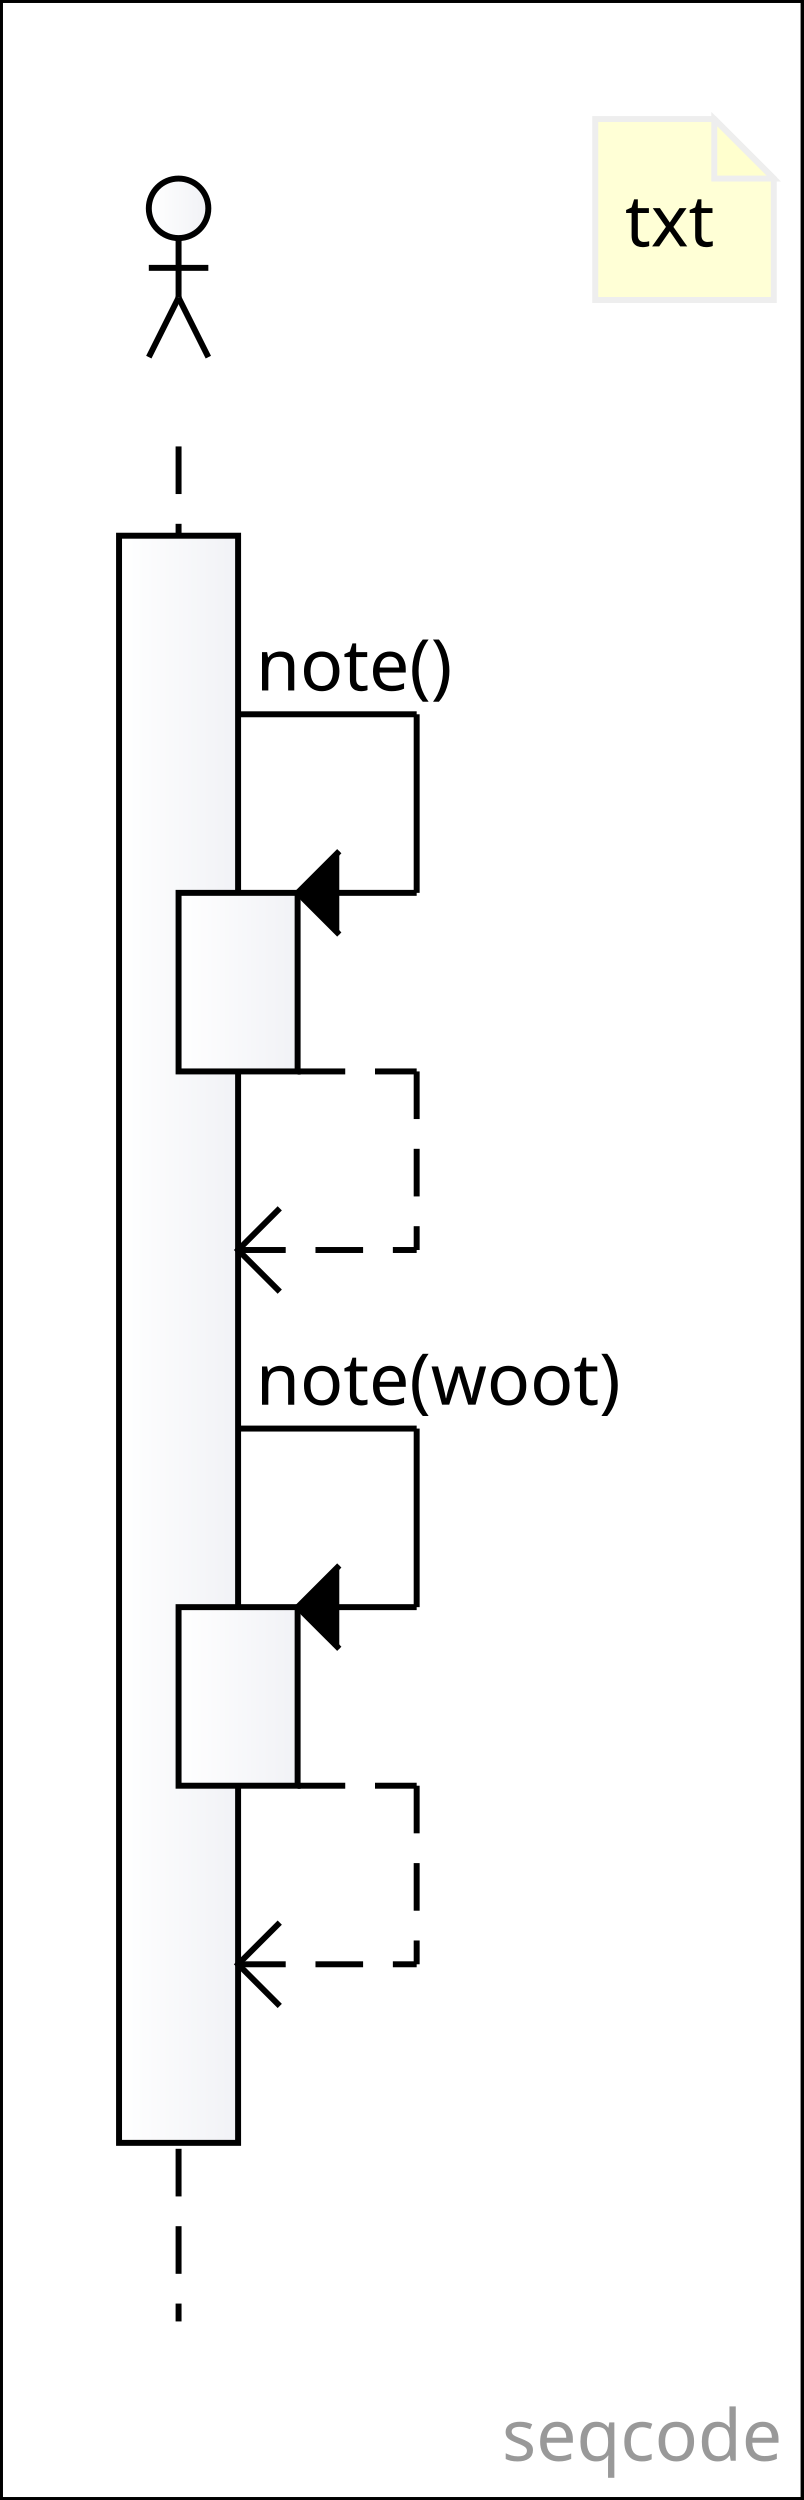
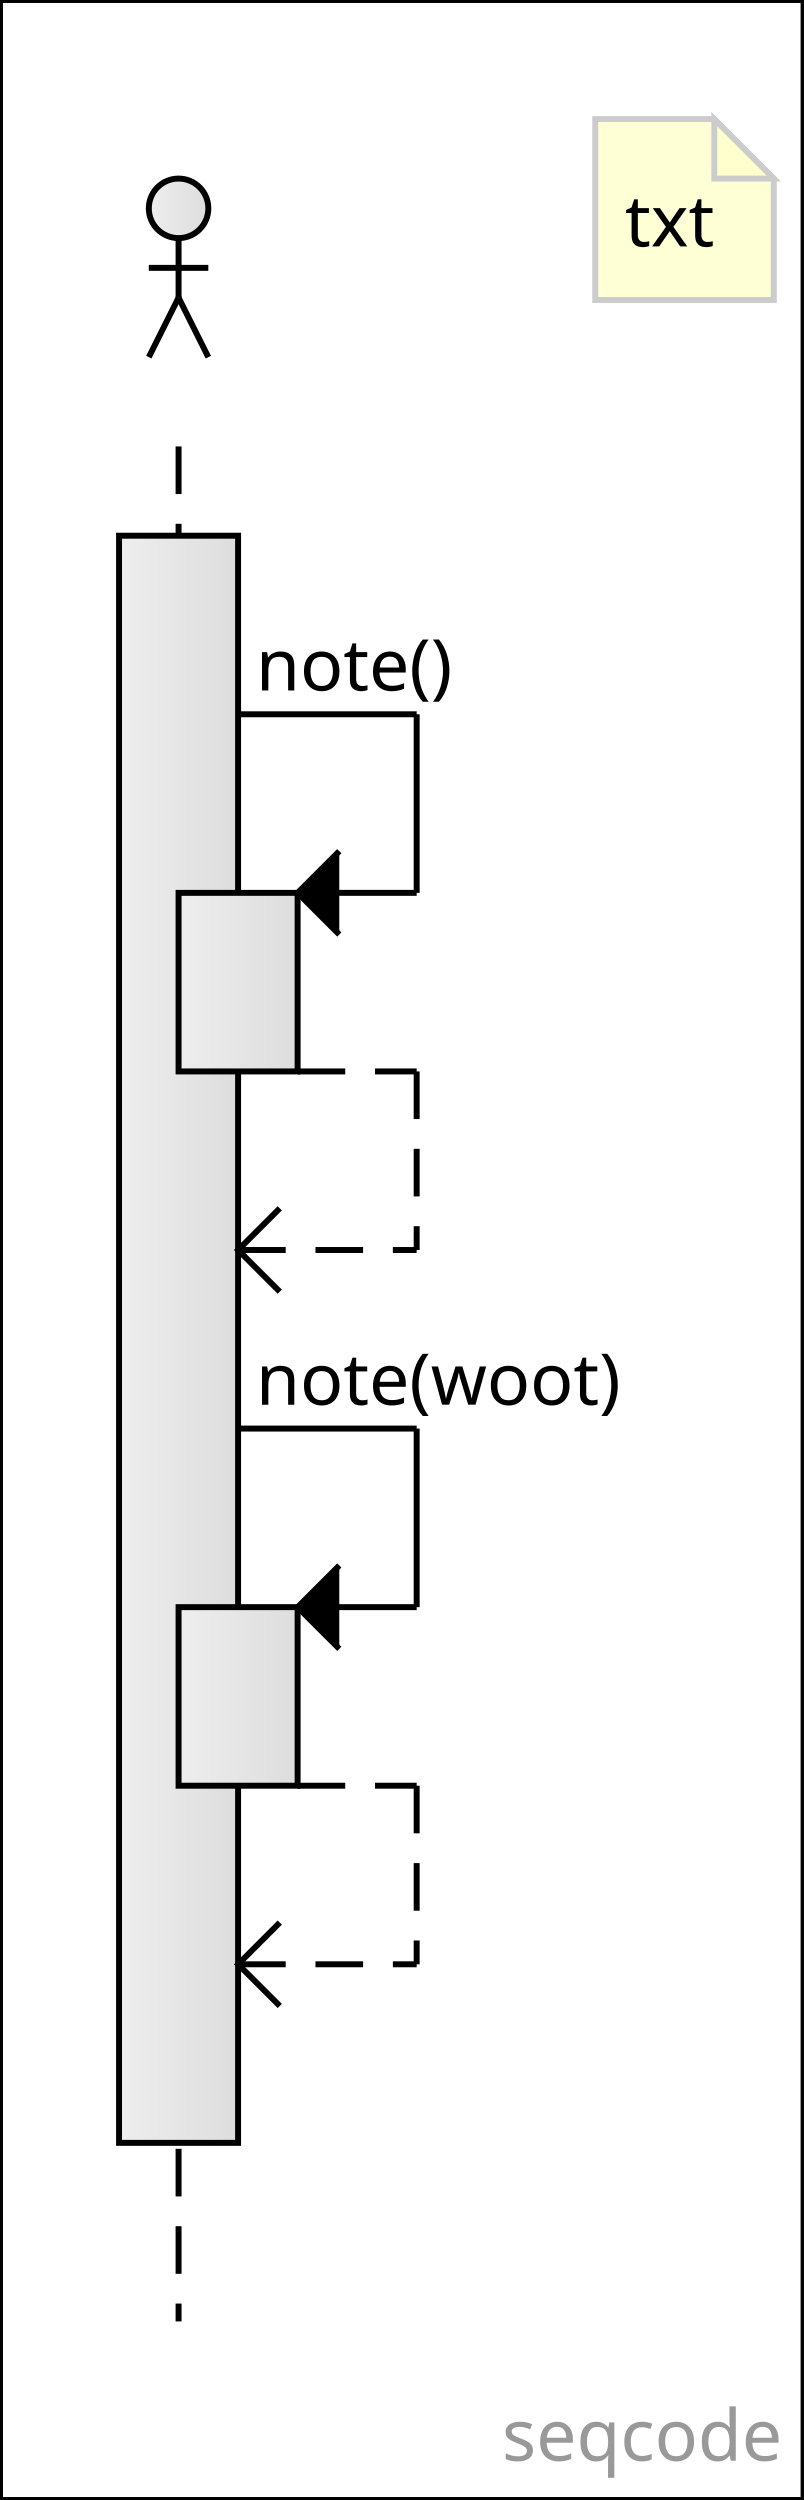
<svg xmlns="http://www.w3.org/2000/svg" version="1.1" width="135" height="420" viewBox="0 0 135 420">
  <defs>
    <linearGradient id="SvgjsLinearGradient1008">
-       <stop stop-color="#ffffff" offset="0" />
-       <stop stop-color="#f1f2f6" offset="1" />
+       <stop stop-color="#eeeeee" offset="0" />
+       <stop stop-color="#dddddd" offset="1" />
    </linearGradient>
    <text id="seqcode">
note()

note(woot)

note(100,20,30,txt)
</text>
  </defs>
  <rect width="135" height="420" fill="white" stroke-width="1" stroke="black" />
  <a href="https://seqcode.app" target="_blank">
    <text text-anchor="end" font-size="12" font-weight="100" font-family="sans-serif" fill="#999999" x="131.4" y="413.4">seqcode </text>
  </a>
  <line x1="30" y1="75" x2="30" y2="390" stroke-dasharray="8 5" stroke-width="1" stroke="black" />
  <g transform="matrix(1,0,0,1,0,0)">
    <rect width="20" height="270" x="20" y="90" fill="url(#SvgjsLinearGradient1008)" stroke-width="1" stroke="black" />
  </g>
  <g transform="matrix(1,0,0,1,0,0)">
    <rect width="20" height="30" x="30" y="150" fill="url(#SvgjsLinearGradient1008)" stroke-width="1" stroke="black" />
  </g>
  <g transform="matrix(1,0,0,1,0,0)">
    <rect width="20" height="30" x="30" y="270" fill="url(#SvgjsLinearGradient1008)" stroke-width="1" stroke="black" />
  </g>
  <text text-anchor="start" font-size="12" font-weight="100" font-family="sans-serif" fill="black" x="43" y="116">note()</text>
  <line x1="40" y1="120" x2="70" y2="120" stroke-width="1" stroke="black" />
  <line x1="70" y1="120" x2="70" y2="150" stroke-width="1" stroke="black" />
  <line x1="50" y1="150" x2="70" y2="150" stroke-width="1" stroke="black" />
  <polyline points="57,143 50,150 57,157" fill="black" stroke-width="1" stroke="black" />
  <text text-anchor="start" font-size="12" font-weight="100" font-family="sans-serif" fill="black" x="53" y="176" />
  <line x1="50" y1="180" x2="70" y2="180" stroke-dasharray="8 5" stroke-width="1" stroke="black" />
  <line x1="70" y1="180" x2="70" y2="210" stroke-dasharray="8 5" stroke-width="1" stroke="black" />
  <line x1="40" y1="210" x2="70" y2="210" stroke-dasharray="8 5" stroke-width="1" stroke="black" />
  <polyline points="47,203 40,210 47,217" fill="transparent" stroke-width="1" stroke="black" />
  <text text-anchor="start" font-size="12" font-weight="100" font-family="sans-serif" fill="black" x="43" y="236">note(woot)</text>
  <line x1="40" y1="240" x2="70" y2="240" stroke-width="1" stroke="black" />
  <line x1="70" y1="240" x2="70" y2="270" stroke-width="1" stroke="black" />
  <line x1="50" y1="270" x2="70" y2="270" stroke-width="1" stroke="black" />
  <polyline points="57,263 50,270 57,277" fill="black" stroke-width="1" stroke="black" />
  <text text-anchor="start" font-size="12" font-weight="100" font-family="sans-serif" fill="black" x="53" y="296" />
  <line x1="50" y1="300" x2="70" y2="300" stroke-dasharray="8 5" stroke-width="1" stroke="black" />
  <line x1="70" y1="300" x2="70" y2="330" stroke-dasharray="8 5" stroke-width="1" stroke="black" />
  <line x1="40" y1="330" x2="70" y2="330" stroke-dasharray="8 5" stroke-width="1" stroke="black" />
  <polyline points="47,323 40,330 47,337" fill="transparent" stroke-width="1" stroke="black" />
  <g transform="matrix(1,0,0,1,30,45)">
    <circle r="5" cx="0" cy="-10" fill="url(#SvgjsLinearGradient1008)" stroke-width="1" stroke="black" />
    <line x1="-5" y1="0" x2="5" y2="0" stroke-width="1" stroke="black" />
    <line x1="0" y1="-5" x2="0" y2="5" stroke-width="1" stroke="black" />
    <line x1="-5" y1="15" x2="0" y2="5" stroke-width="1" stroke="black" />
    <line x1="0" y1="5" x2="5" y2="15" stroke-width="1" stroke="black" />
  </g>
  <g class="note">
-     <polygon points="100,20 100,50.4 130,50.4 130,30 120,20" fill="rgba(255,255,204,0.8)" stroke-width="1" stroke="#eeeeee" />
-     <polygon points="130,30 120,20 120,30" fill="rgba(255,255,204,0.8)" stroke-width="1" stroke="#eeeeee" />
+     <polygon points="100,20 100,50.4 130,50.4 130,30 120,20" fill="rgba(255,255,204,0.8)" stroke-width="1" stroke="#cccccc" />
+     <polygon points="130,30 120,20 120,30" fill="rgba(255,255,204,0.8)" stroke-width="1" stroke="#cccccc" />
    <text text-anchor="start" font-size="12" font-weight="100" font-family="sans-serif" fill="black" x="105" y="41.4">txt</text>
  </g>
</svg>
